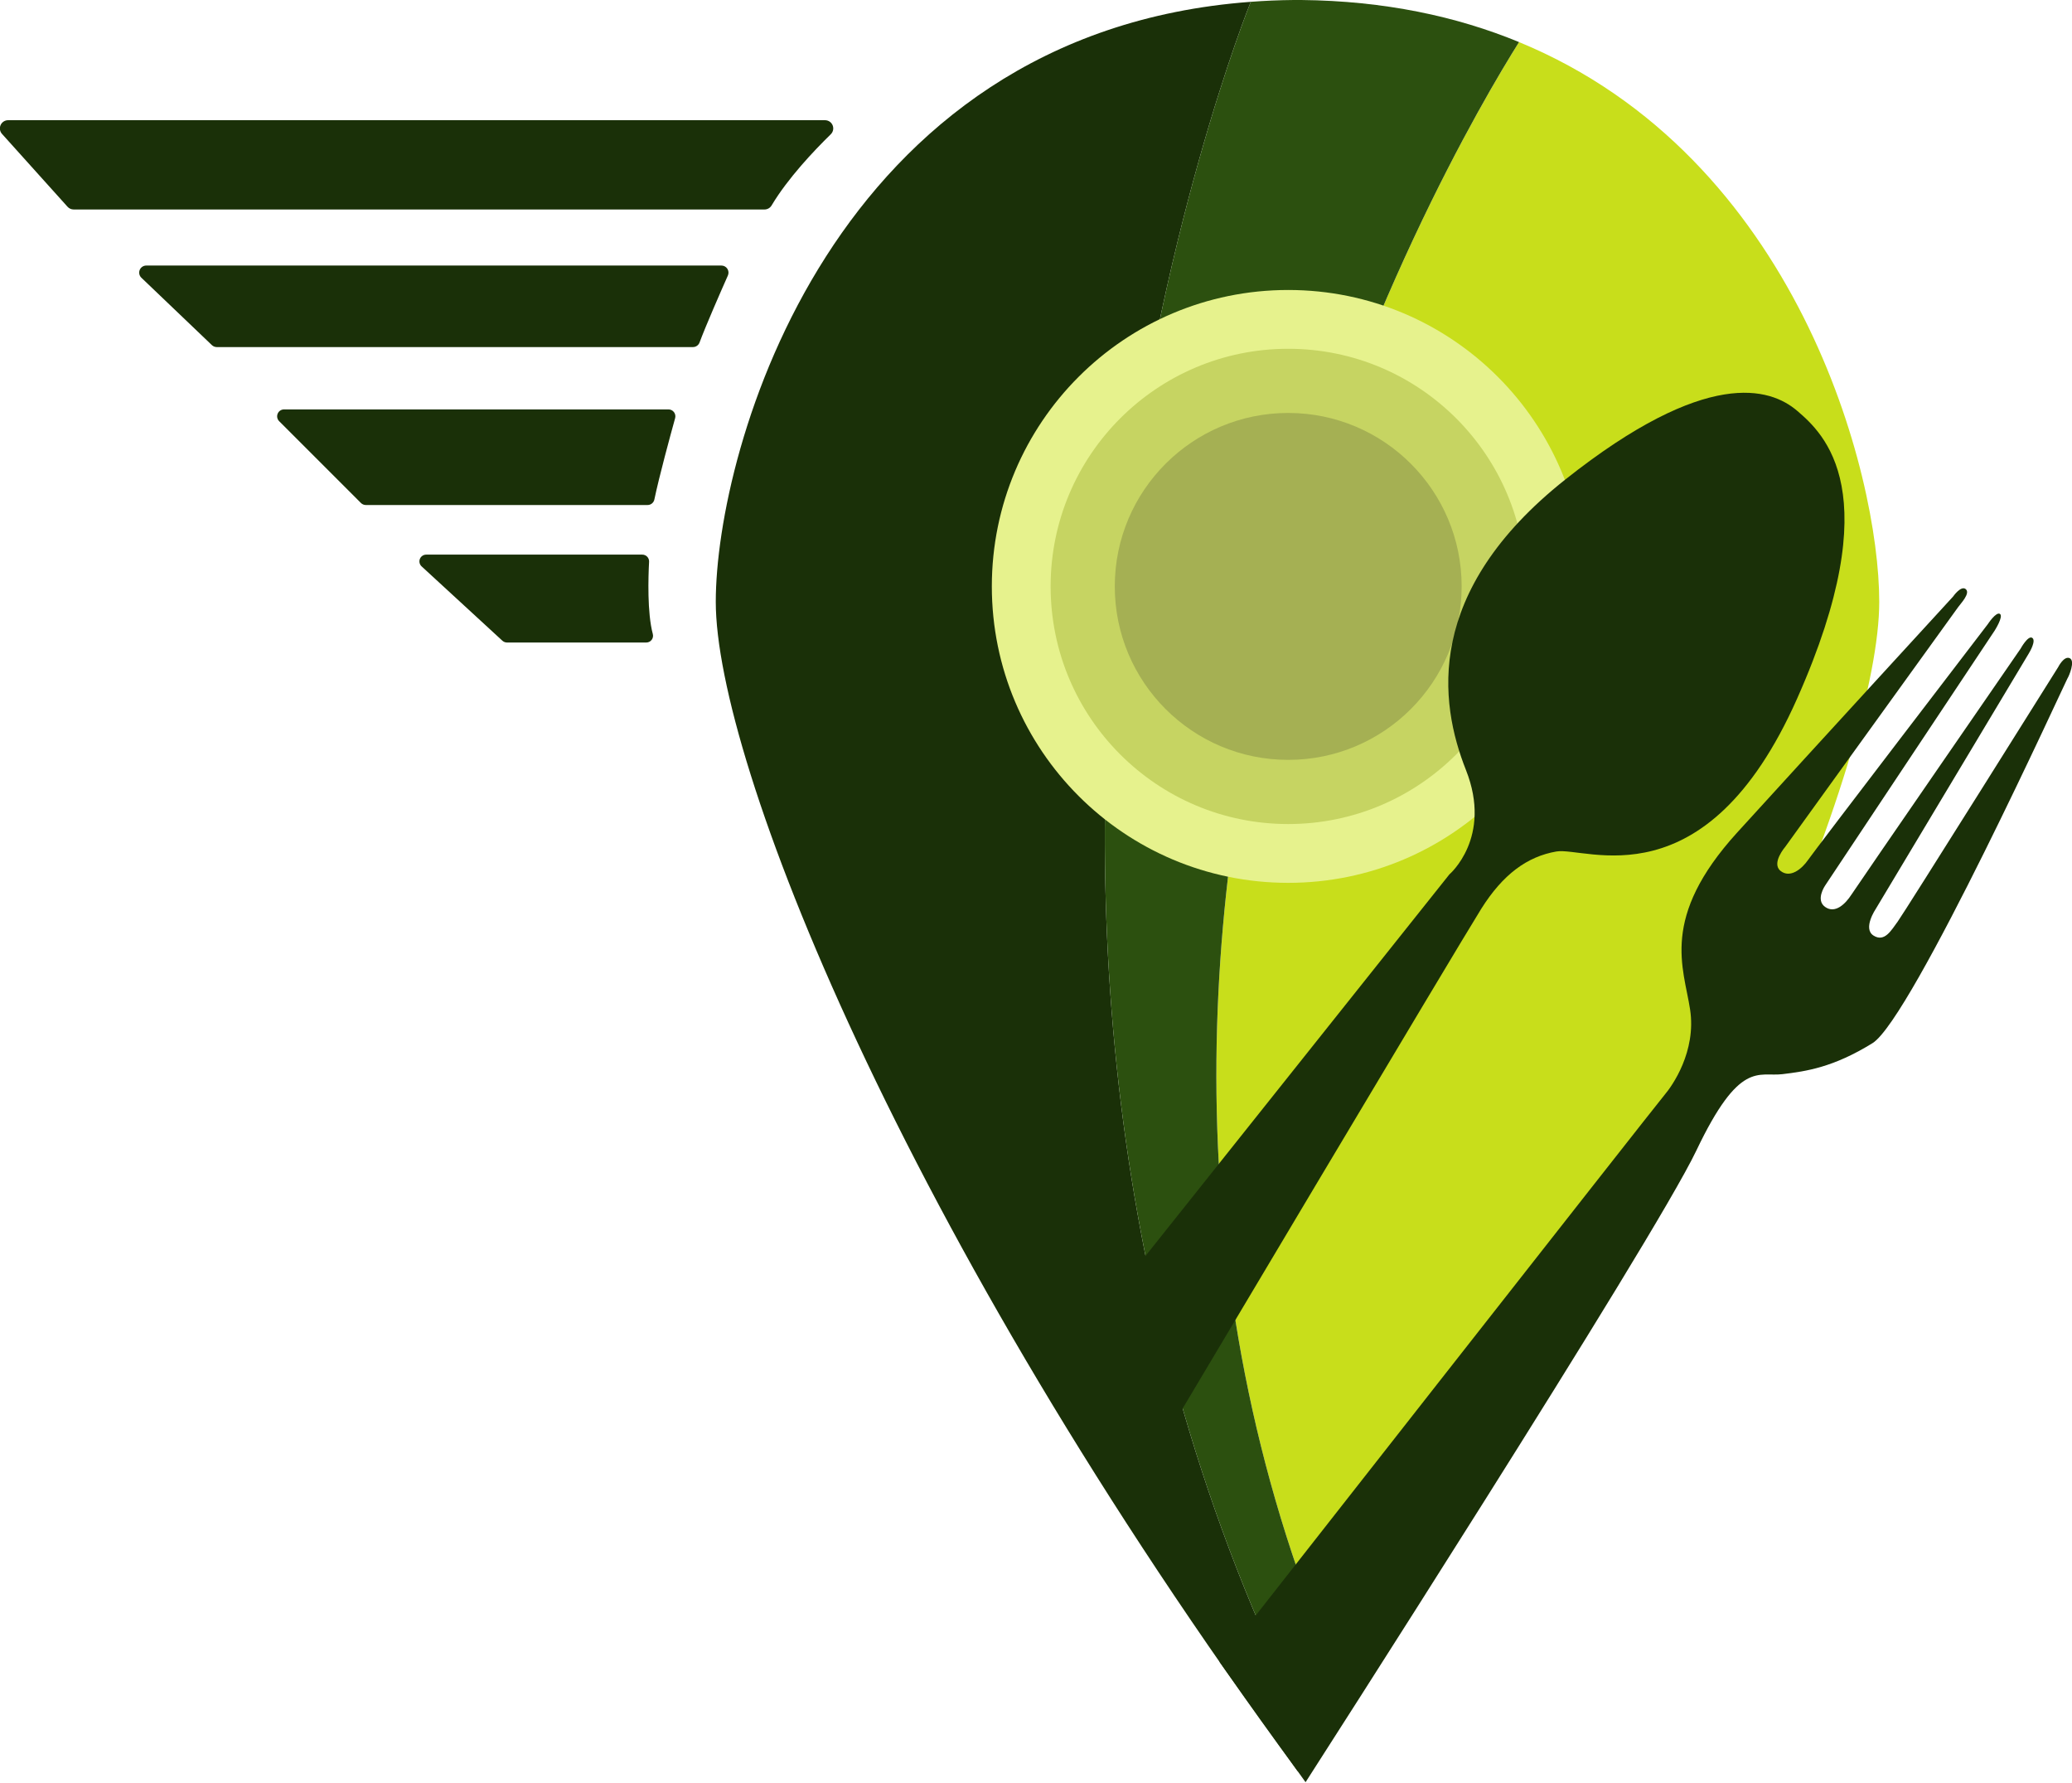
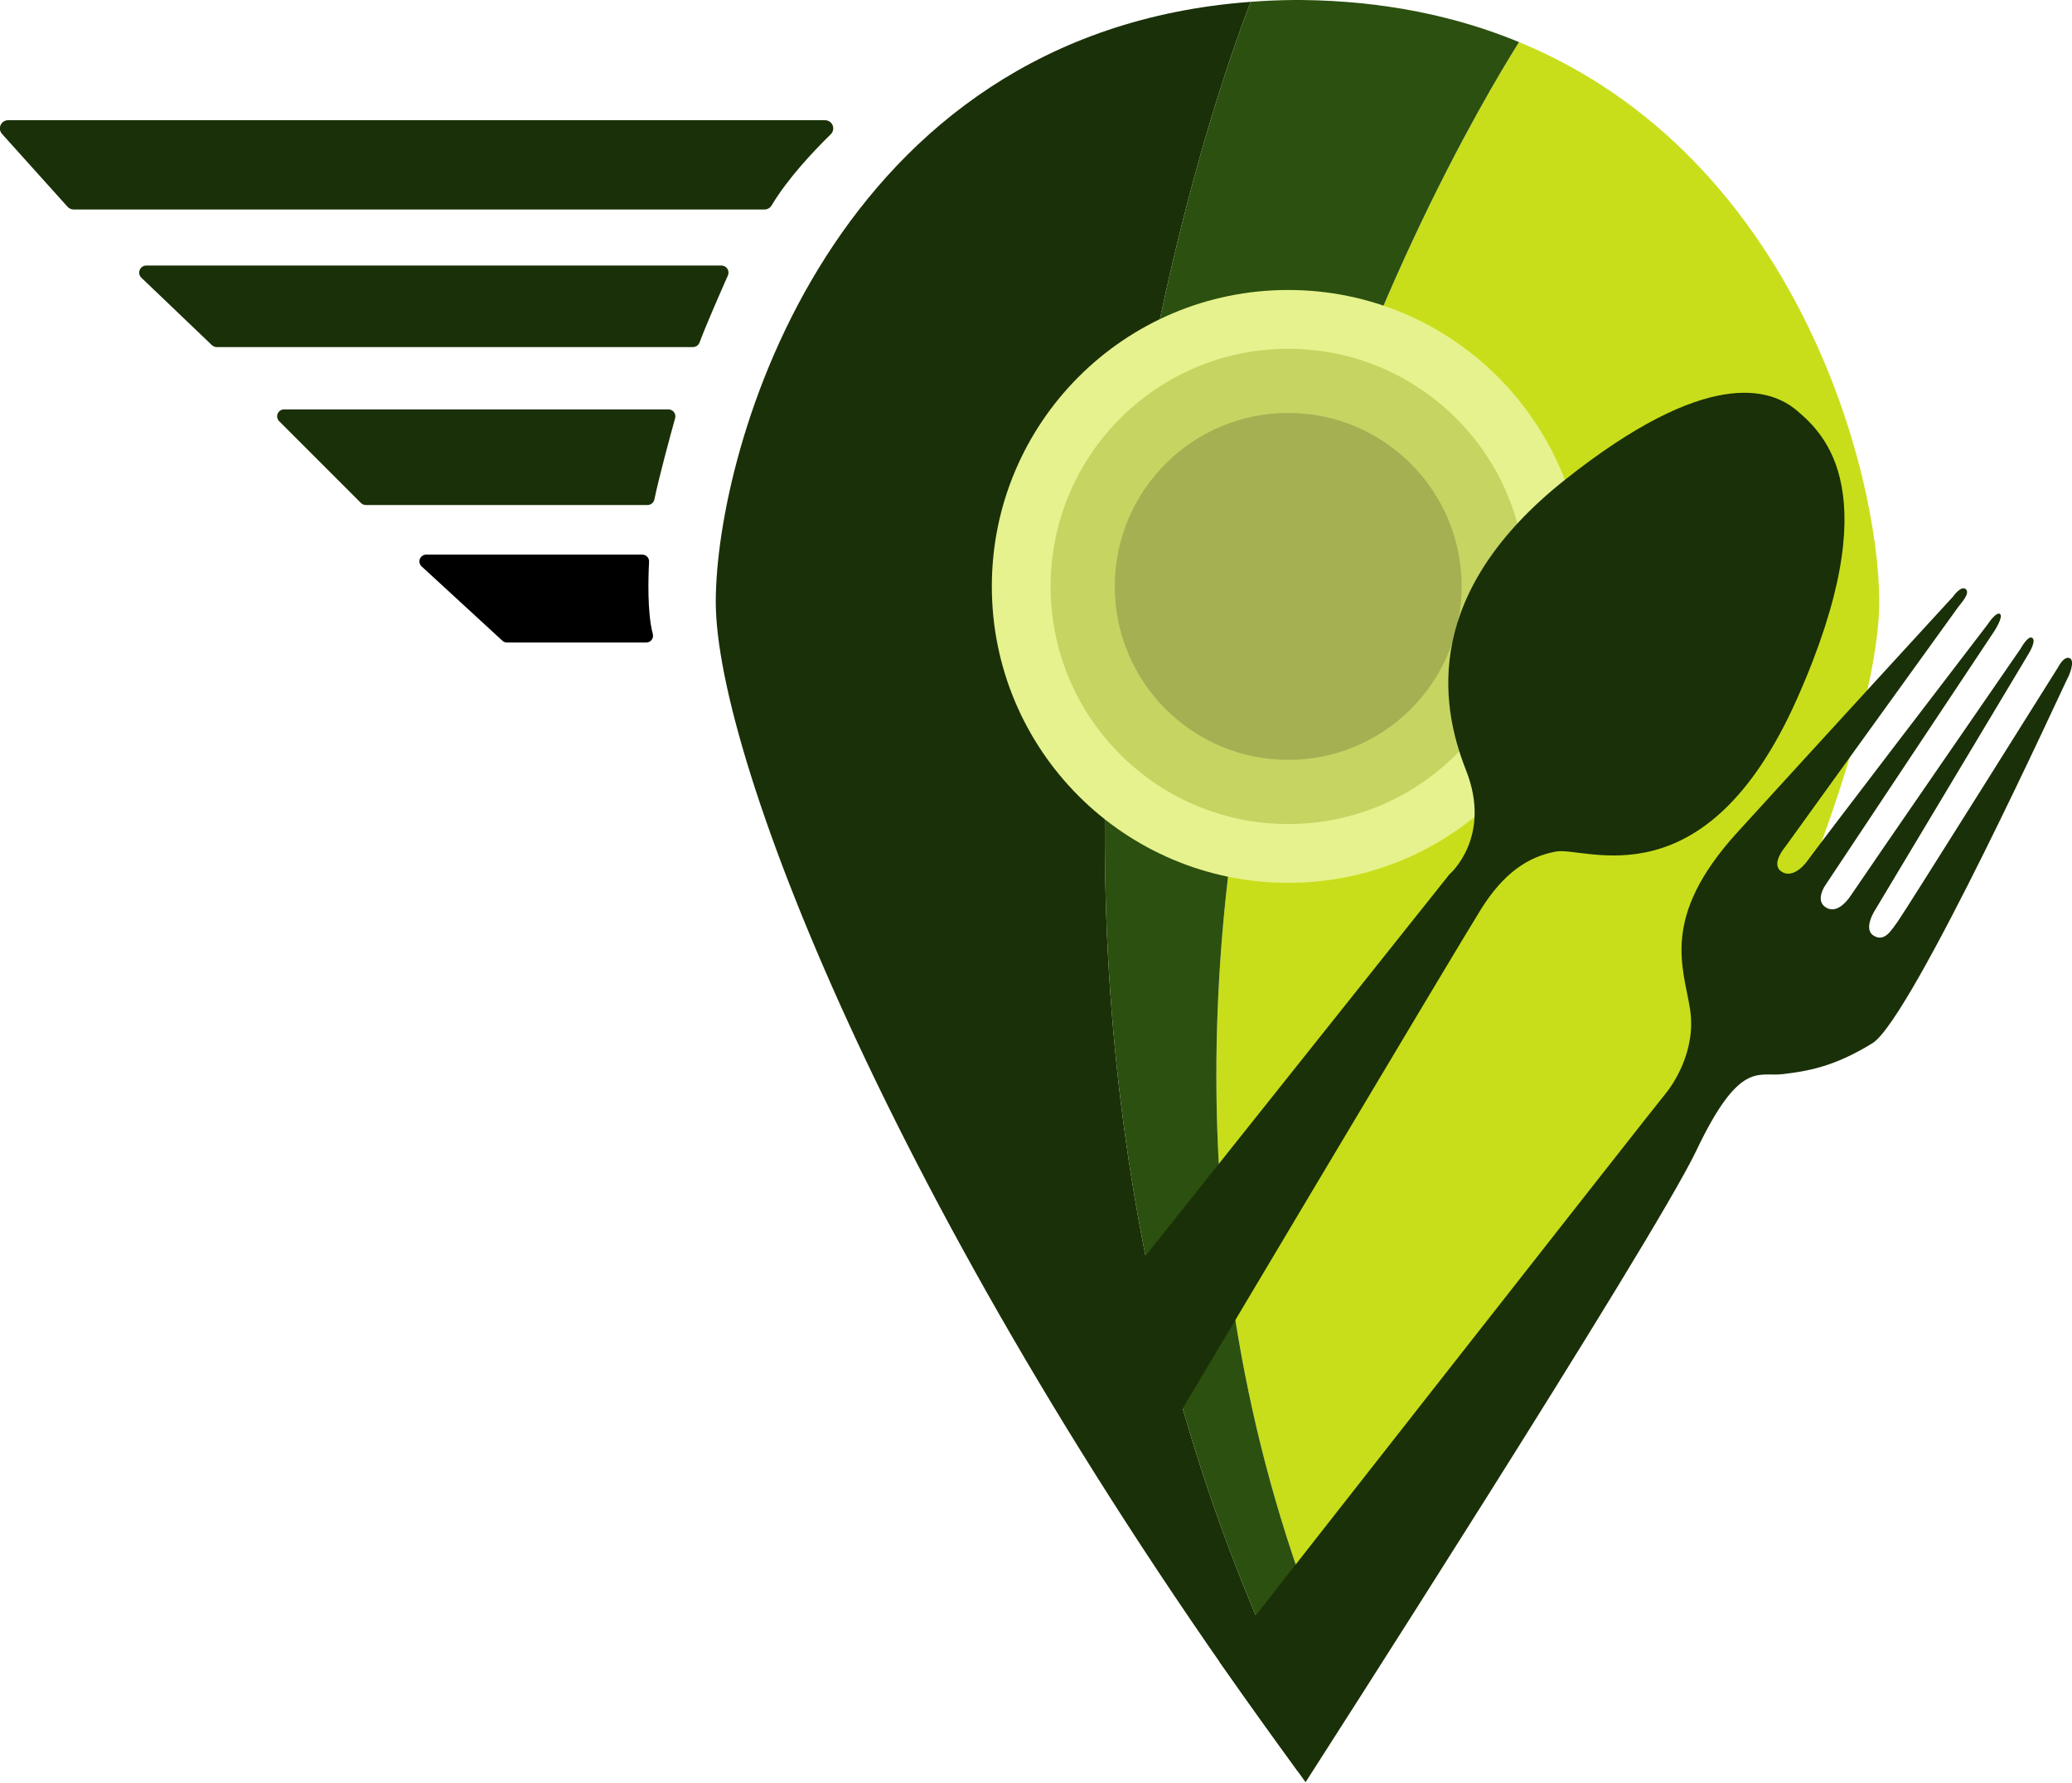
<svg xmlns="http://www.w3.org/2000/svg" id="Layer_1" data-name="Layer 1" viewBox="0 0 899.72 773.79">
  <defs>
-     <style>.cls-1{fill:#1a3008;}.cls-2{fill:#c8de1b;}.cls-3{fill:#2c500f;}.cls-4{fill:#e6f28d;}.cls-5{fill:#c6d462;}.cls-6{fill:#a5b053;}</style>
+     <style>.clss-1{fill:#1a3008;}.clss-2{fill:#c8de1b;}.clss-3{fill:#2c500f;}.clss-4{fill:#e6f28d;}.clss-5{fill:#c6d462;}.clss-6{fill:#a5b053;}</style>
  </defs>
-   <path class="cls-1" d="M613.49,882.8h0q-4.1,5.64-8.25,11.29C432.42,658.91,352.57,454.85,352.57,386.4c0-65.87,50.13-247,232.31-260.5C583.6,129.05,425.55,521.23,613.49,882.8Z" transform="translate(-41.76 -125.11)" />
-   <path class="cls-2" d="M857.78,386.4c0,65.43-72.8,254.72-230.14,476.67-153.13-337.39,43.62-671.83,73.73-719.69C822.06,193.08,857.78,330.81,857.78,386.4Z" transform="translate(-41.76 -125.11)" />
-   <path class="cls-3" d="M627.64,863.06q-7,9.81-14.15,19.74C425.55,521.23,583.6,129.05,584.88,125.9q9.12-.7,18.67-.79h3.23c36.18.37,67.52,7.1,94.59,18.27C671.26,191.24,474.51,525.66,627.64,863.06Z" transform="translate(-41.76 -125.11)" />
-   <circle class="cls-4" cx="559.38" cy="254.6" r="128.7" />
-   <circle class="cls-5" cx="559.38" cy="254.6" r="103.17" />
-   <circle class="cls-6" cx="559.38" cy="254.6" r="75.31" />
-   <path class="cls-1" d="M571.27,846.58s190-242.28,193.32-246.15,13.82-18.8,11.06-37-13.27-39.82,20.46-76.88,93.74-102.45,93.74-102.45,3.46-5,5.53-3.18-2.35,6.36-3.31,7.74S817,492.72,817,492.72s-6.22,7.19-2.07,10.51,9.26-.83,12-4.84,78-102.31,78-102.31,3.6-5.53,5.26-4.43-2.35,7.33-2.35,7.33L834.27,509.6s-4.28,6.21,0,9.26,8.71-1.11,11.48-5.4,73.42-106.74,73.42-106.74,3.18-5.8,5-4.7-.83,5.81-1.52,6.92-66.36,110.75-66.36,110.75-5.81,8.57-1,11.61S863,529,865.8,525.22s69.68-110.48,69.68-110.48,2.49-5,5-3.87-.28,7.75-1,8.85S871.88,567.46,854.87,578s-28.82,12.24-39.19,13.48-18.5-6.35-37.33,33.19C759.61,664,608.67,898.89,608.67,898.89Z" transform="translate(-41.76 -125.11)" />
-   <path class="cls-1" d="M532.31,679,671.12,504.75s18.81-16,7.19-45.35S660.06,382,721.45,333.31s89-39.82,100.66-29.87,39.82,35.4,0,125S730.3,492.59,717.58,494.8s-23.23,9.95-32.63,24.89-135.5,226.75-135.5,226.75Z" transform="translate(-41.76 -125.11)" />
-   <path class="cls-1" d="M402.44,183.47c-7.16,7-18.57,19-25.62,30.82a3.59,3.59,0,0,1-3.08,1.77h-300a3.56,3.56,0,0,1-2.65-1.18L42.68,183.3a3.56,3.56,0,0,1,2.65-6H400A3.56,3.56,0,0,1,402.44,183.47Z" transform="translate(-41.76 -125.11)" />
-   <path class="cls-1" d="M357.83,244.72c-3.22,7.25-9.59,21.79-12.3,29.08a3.06,3.06,0,0,1-2.88,2H135.9a3.09,3.09,0,0,1-2.13-.85L103.16,245.7a3.07,3.07,0,0,1,2.12-5.3H355A3.07,3.07,0,0,1,357.83,244.72Z" transform="translate(-41.76 -125.11)" />
-   <path class="cls-1" d="M334.91,306.7c-2.13,7.69-6.89,25.15-9,35.25a3,3,0,0,1-2.95,2.42H200.62a3,3,0,0,1-2.13-.88L163,308a3,3,0,0,1,2.13-5.14H332A3,3,0,0,1,334.91,306.7Z" transform="translate(-41.76 -125.11)" />
+   <path class="clss-1" d="M613.49,882.8h0q-4.1,5.64-8.25,11.29C432.42,658.91,352.57,454.85,352.57,386.4c0-65.87,50.13-247,232.31-260.5C583.6,129.05,425.55,521.23,613.49,882.8Z" transform="translate(-41.76 -125.11)" />
+   <path class="clss-2" d="M857.78,386.4c0,65.43-72.8,254.72-230.14,476.67-153.13-337.39,43.62-671.83,73.73-719.69C822.06,193.08,857.78,330.81,857.78,386.4Z" transform="translate(-41.76 -125.11)" />
+   <path class="clss-3" d="M627.64,863.06q-7,9.81-14.15,19.74C425.55,521.23,583.6,129.05,584.88,125.9q9.12-.7,18.67-.79h3.23c36.18.37,67.52,7.1,94.59,18.27C671.26,191.24,474.51,525.66,627.64,863.06Z" transform="translate(-41.76 -125.11)" />
+   <circle class="clss-4" cx="559.38" cy="254.6" r="128.7" />
+   <circle class="clss-5" cx="559.38" cy="254.6" r="103.17" />
+   <circle class="clss-6" cx="559.38" cy="254.6" r="75.31" />
+   <path class="clss-1" d="M571.27,846.58s190-242.28,193.32-246.15,13.82-18.8,11.06-37-13.27-39.82,20.46-76.88,93.74-102.45,93.74-102.45,3.46-5,5.53-3.18-2.35,6.36-3.31,7.74S817,492.72,817,492.72s-6.22,7.19-2.07,10.51,9.26-.83,12-4.84,78-102.31,78-102.31,3.6-5.53,5.26-4.43-2.35,7.33-2.35,7.33L834.27,509.6s-4.28,6.21,0,9.26,8.71-1.11,11.48-5.4,73.42-106.74,73.42-106.74,3.18-5.8,5-4.7-.83,5.81-1.52,6.92-66.36,110.75-66.36,110.75-5.81,8.57-1,11.61S863,529,865.8,525.22s69.68-110.48,69.68-110.48,2.49-5,5-3.87-.28,7.75-1,8.85S871.88,567.46,854.87,578s-28.82,12.24-39.19,13.48-18.5-6.35-37.33,33.19C759.61,664,608.67,898.89,608.67,898.89Z" transform="translate(-41.76 -125.11)" />
+   <path class="clss-1" d="M532.31,679,671.12,504.75s18.81-16,7.19-45.35S660.06,382,721.45,333.31s89-39.82,100.66-29.87,39.82,35.4,0,125S730.3,492.59,717.58,494.8s-23.23,9.95-32.63,24.89-135.5,226.75-135.5,226.75Z" transform="translate(-41.76 -125.11)" />
+   <path class="clss-1" d="M402.44,183.47c-7.16,7-18.57,19-25.62,30.82a3.59,3.59,0,0,1-3.08,1.77h-300a3.56,3.56,0,0,1-2.65-1.18L42.68,183.3a3.56,3.56,0,0,1,2.65-6H400A3.56,3.56,0,0,1,402.44,183.47Z" transform="translate(-41.76 -125.11)" />
+   <path class="clss-1" d="M357.83,244.72c-3.22,7.25-9.59,21.79-12.3,29.08a3.06,3.06,0,0,1-2.88,2H135.9a3.09,3.09,0,0,1-2.13-.85L103.16,245.7a3.07,3.07,0,0,1,2.12-5.3H355A3.07,3.07,0,0,1,357.83,244.72Z" transform="translate(-41.76 -125.11)" />
+   <path class="clss-1" d="M334.91,306.7c-2.13,7.69-6.89,25.15-9,35.25a3,3,0,0,1-2.95,2.42H200.62a3,3,0,0,1-2.13-.88L163,308a3,3,0,0,1,2.13-5.14H332A3,3,0,0,1,334.91,306.7Z" transform="translate(-41.76 -125.11)" />
  <path class="cls-1" d="M323.61,369c-.35,6.6-.85,22.2,1.62,31.38a2.93,2.93,0,0,1-2.84,3.69H261.91a3,3,0,0,1-2-.78l-35.07-32.27a2.94,2.94,0,0,1,2-5.11h93.84A2.94,2.94,0,0,1,323.61,369Z" transform="translate(-41.76 -125.11)" />
</svg>
